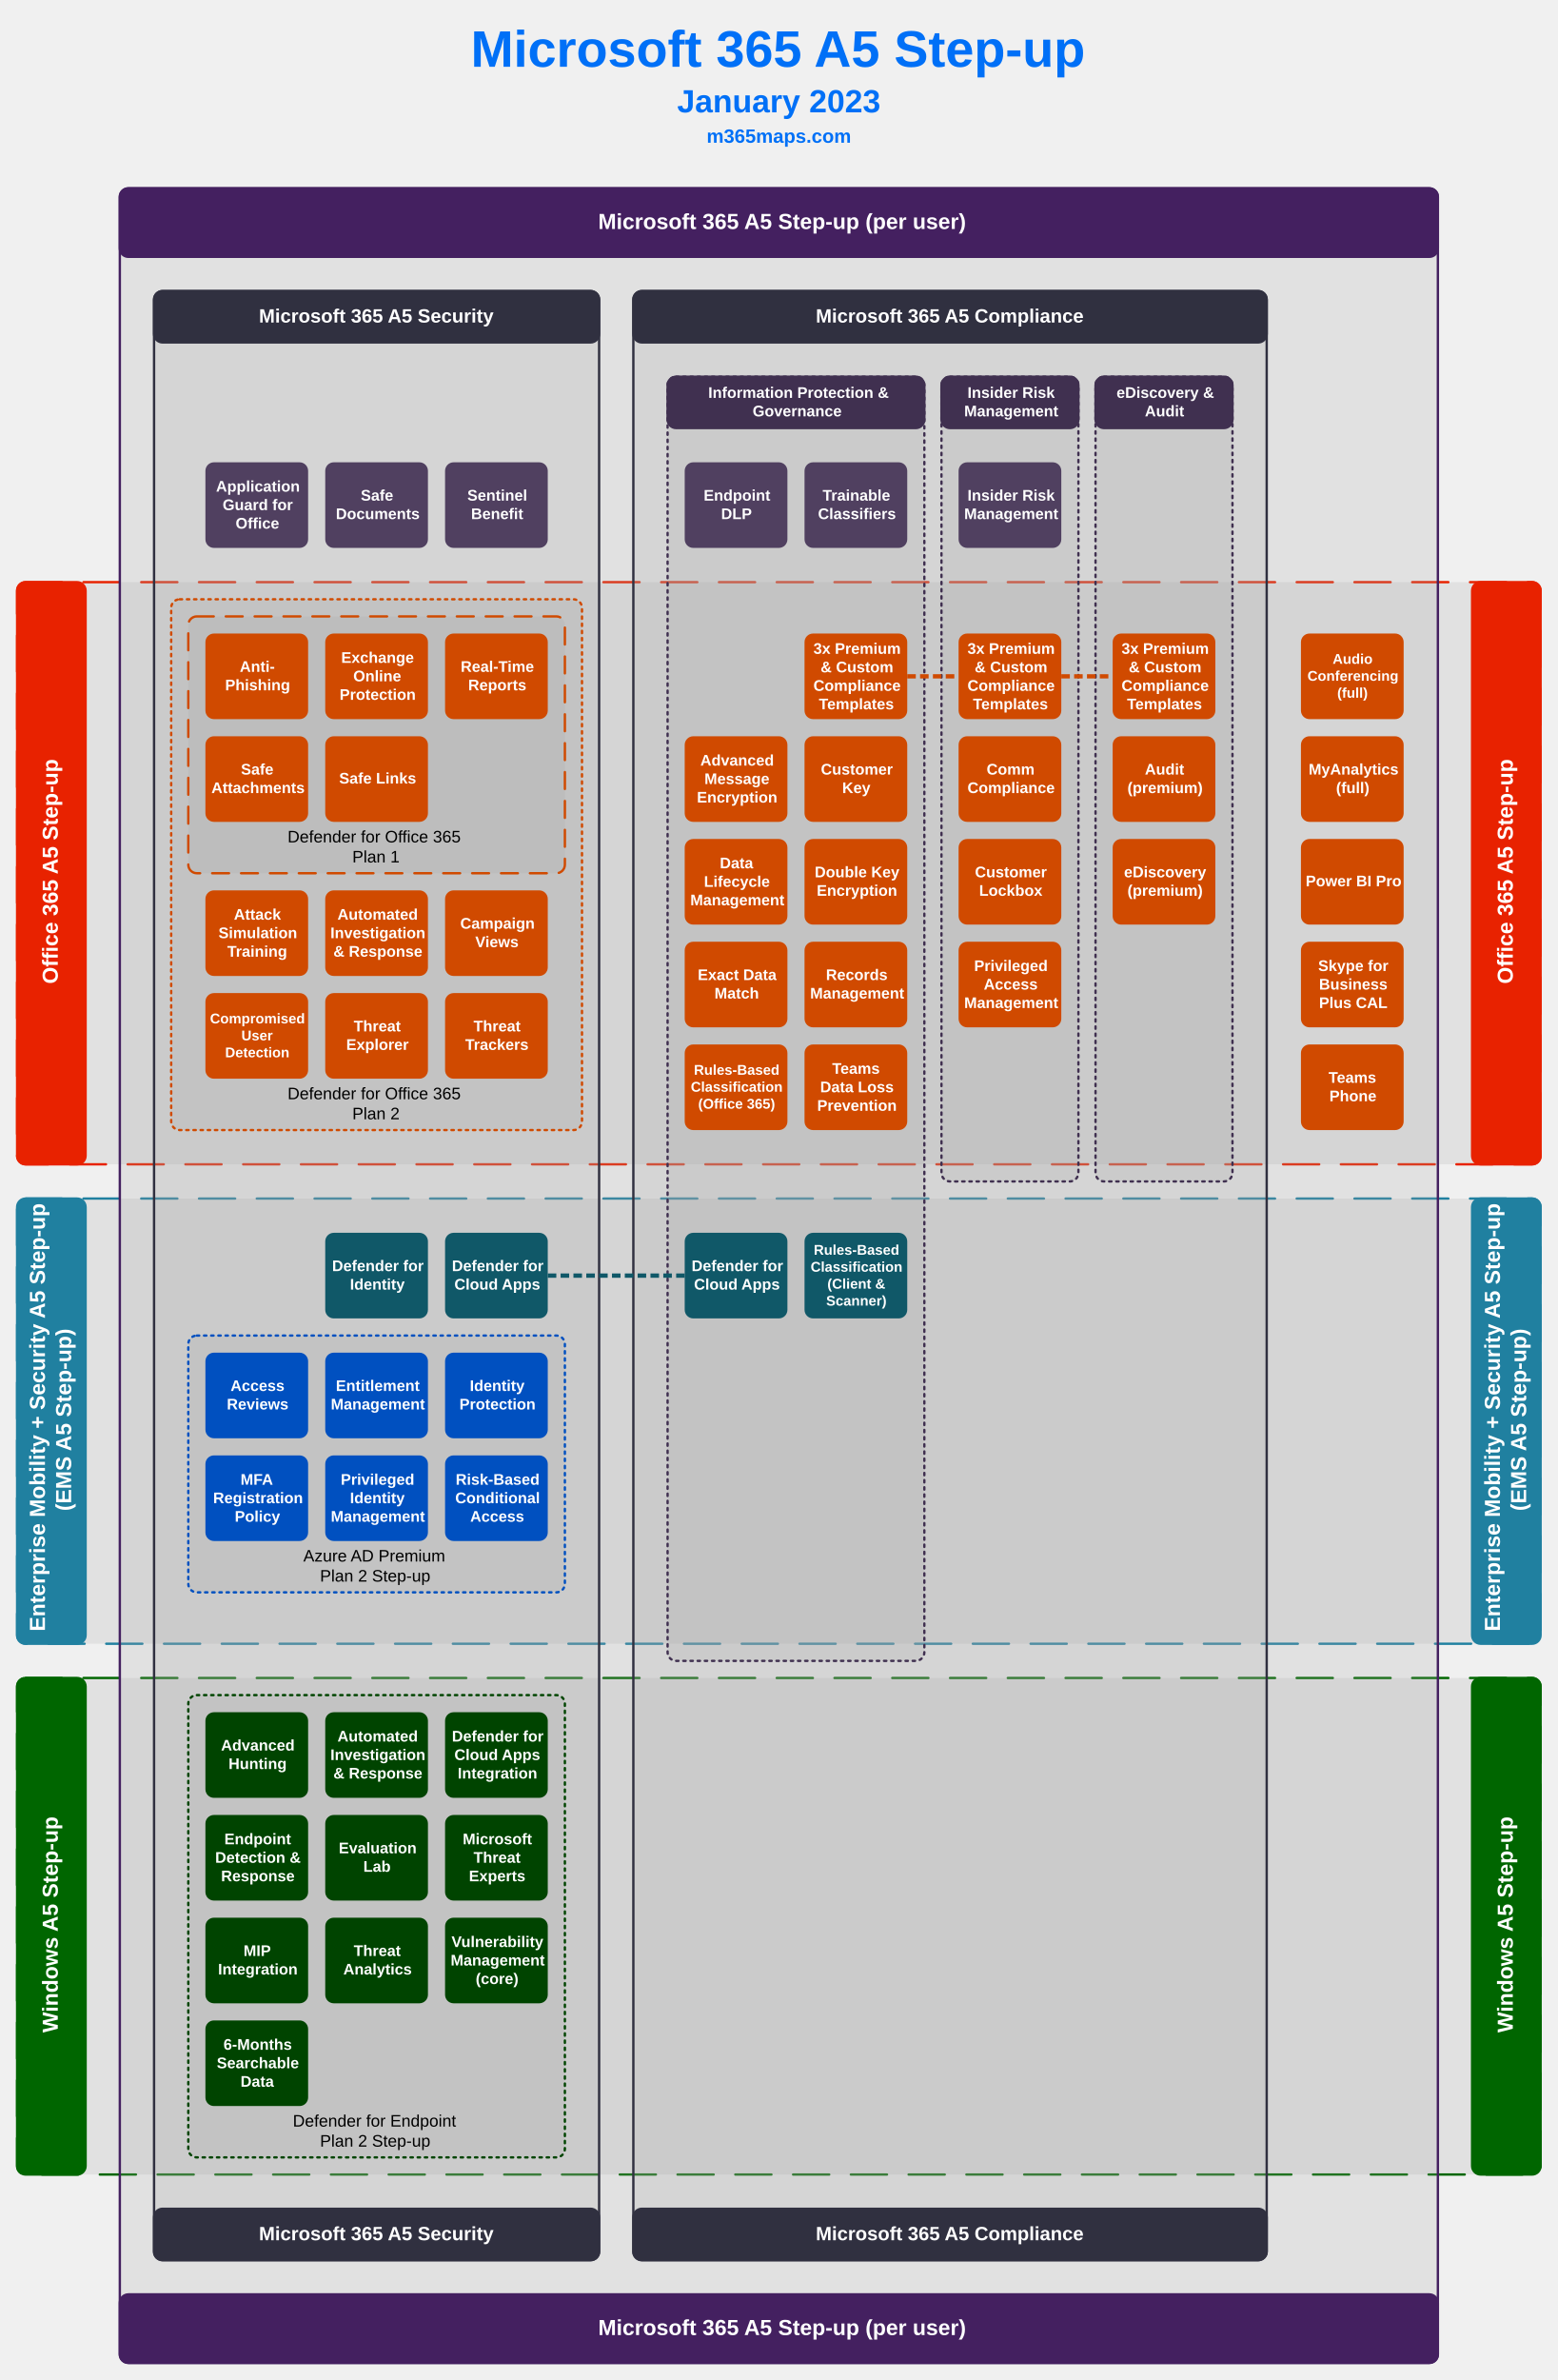
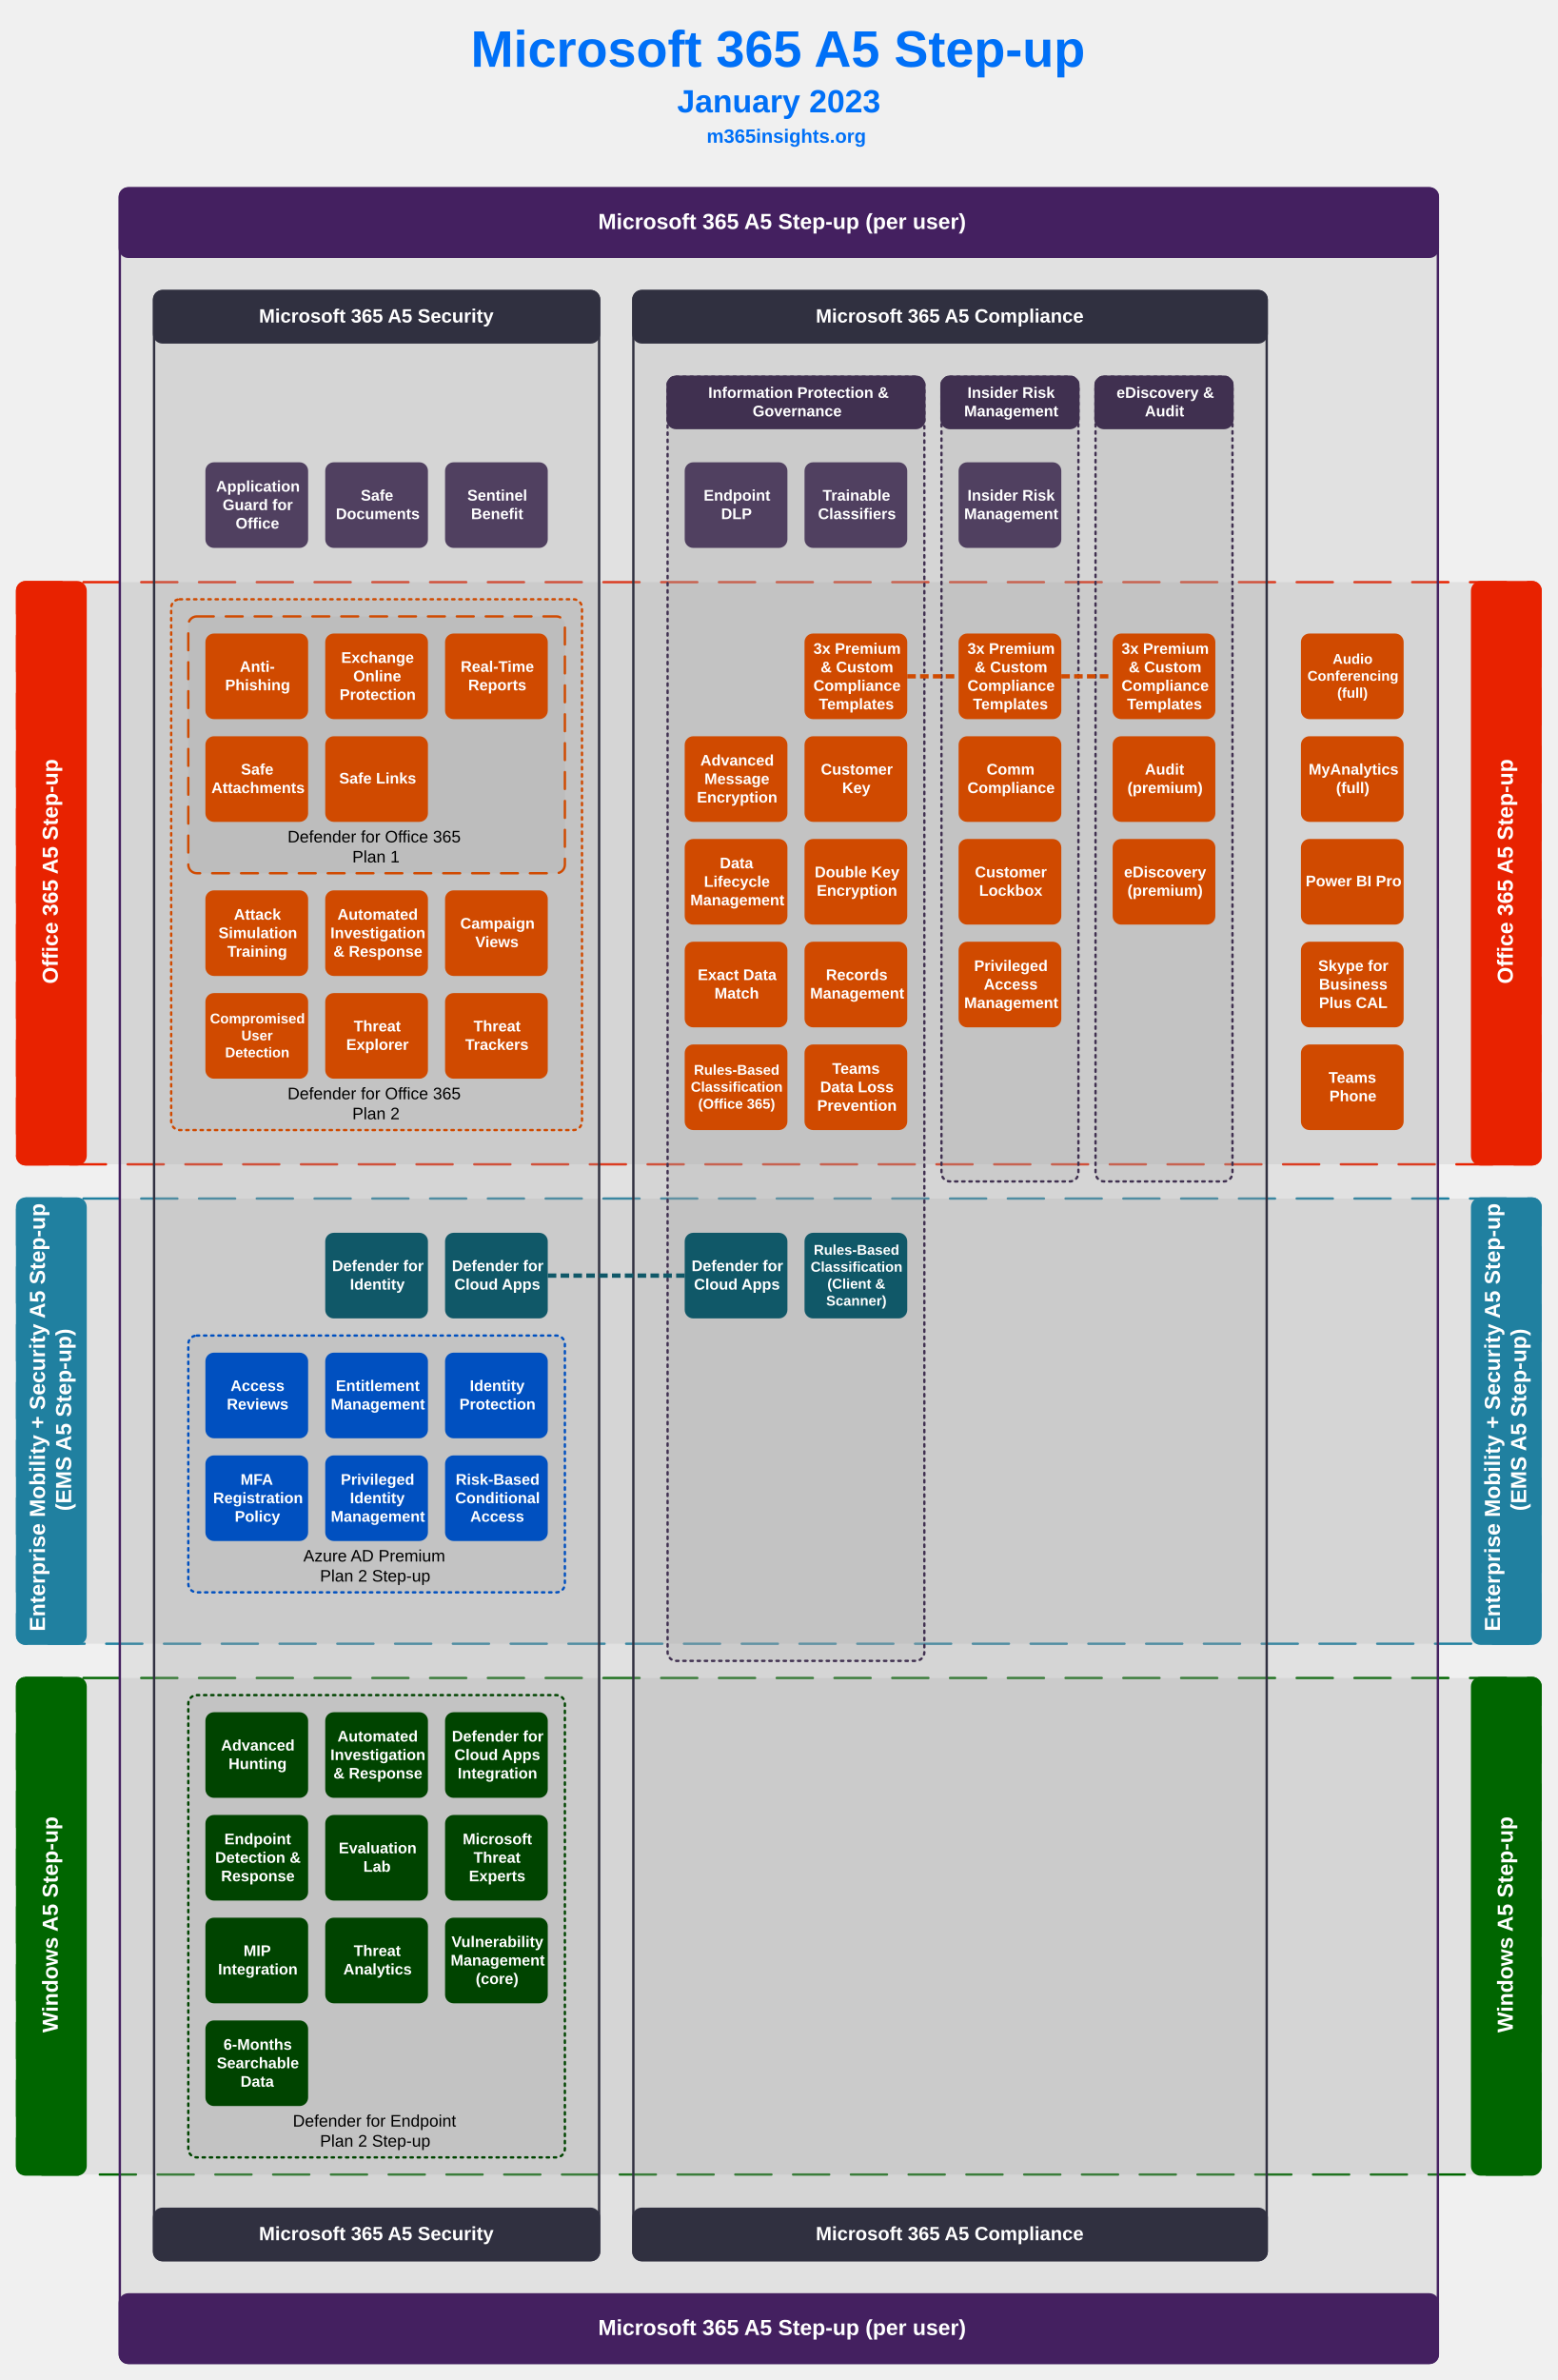
<svg xmlns="http://www.w3.org/2000/svg" width="1456" height="2224" viewBox="0 0 1456 2224" class="a">
  <style>
.b {fill:#a5a5a5;fill-opacity:0.2;stroke:#006600;stroke-dasharray:33.8,20.2;stroke-linecap:round;stroke-linejoin:round;stroke-width:2.2}
.c {fill:#a5a5a5;fill-opacity:0.2;stroke:#2080a0;stroke-dasharray:33.8,20.2;stroke-linecap:round;stroke-linejoin:round;stroke-width:2.2}
.d {fill:#a5a5a5;fill-opacity:0.2;stroke:#e82200;stroke-dasharray:33.8,20.2;stroke-linecap:round;stroke-linejoin:round;stroke-width:2.2}
.e {fill:#a5a5a5;fill-opacity:0.2;stroke:#442060;stroke-linecap:round;stroke-linejoin:round;stroke-width:2.2}
.f {fill:#a5a5a5;fill-opacity:0.2;stroke:#303040;stroke-linecap:round;stroke-linejoin:round;stroke-width:2.2}
.g {fill:#a5a5a5;fill-opacity:0.2;stroke:#403050;stroke-dasharray:2.2,4.5;stroke-linecap:round;stroke-linejoin:round;stroke-width:2.2}
.h {fill:#a5a5a5;fill-opacity:0.2;stroke:#0050c0;stroke-dasharray:2.2,4.5;stroke-linecap:round;stroke-linejoin:round;stroke-width:2.2}
.i {fill:#442060;stroke:#442060;stroke-linecap:round;stroke-linejoin:round;stroke-width:2.2}
.j {fill:#ffffff;font-family:Arial;font-size:1.7em;font-weight:bold}
.k {fill:#2080a0;stroke:#2080a0;stroke-linecap:round;stroke-linejoin:round;stroke-width:2.2}
.l {font-size:1em}
.m {fill:#006600;stroke:#006600;stroke-linecap:round;stroke-linejoin:round;stroke-width:2.2}
.n {fill:#e82200;stroke:#e82200;stroke-linecap:round;stroke-linejoin:round;stroke-width:2.2}
.o {fill:none;stroke:none;stroke-linecap:round;stroke-linejoin:round;stroke-width:1}
.p {fill:#0070f7;font-family:Arial;font-size:4em;font-weight:bold}
.q {fill:none;stroke:none;stroke-linecap:round;stroke-linejoin:round;stroke-width:0.8}
.r {fill:#0070f7;font-family:Arial;font-size:2.5em;font-weight:bold}
.s {fill:#0070f7;font-family:Arial;font-size:1.5em;font-weight:bold}
.t {fill:#0050c0;stroke:none;stroke-linecap:round;stroke-linejoin:round;stroke-width:1}
.u {fill:#ffffff;font-family:Arial;font-size:1.2em;font-weight:bold}
.v {fill:#105868;stroke:none;stroke-linecap:round;stroke-linejoin:round;stroke-width:1}
.w {fill:#504060;stroke:none;stroke-linecap:round;stroke-linejoin:round;stroke-width:1}
.x {fill:#000000;font-family:Arial;font-size:1.3em}
.y {fill:#d04a00;stroke:none;stroke-linecap:round;stroke-linejoin:round;stroke-width:1}
.z {fill:#403050;stroke:#403050;stroke-linecap:round;stroke-linejoin:round;stroke-width:2.2}
.ba {fill:#ffffff;font-family:Arial;font-size:1.1em;font-weight:bold}
.bb {fill:#303040;stroke:#303040;stroke-linecap:round;stroke-linejoin:round;stroke-width:2.2}
.bc {fill:#ffffff;font-family:Arial;font-size:1.5em;font-weight:bold}
.bd {stroke:#105868;stroke-dasharray:8,4;stroke-linecap:butt;stroke-width:4}
.be {fill:#a5a5a5;fill-opacity:0.2;stroke:#004400;stroke-dasharray:2.2,4.5;stroke-linecap:round;stroke-linejoin:round;stroke-width:2.2}
.bf {fill:#004400;stroke:none;stroke-linecap:round;stroke-linejoin:round;stroke-width:1}
.bg {fill:#a5a5a5;fill-opacity:0.2;stroke:#d04a00;stroke-dasharray:2.2,4.5;stroke-linecap:round;stroke-linejoin:round;stroke-width:2.2}
.bh {fill:#a5a5a5;fill-opacity:0.2;stroke:#d04a00;stroke-dasharray:15.8,11.2;stroke-linecap:round;stroke-linejoin:round;stroke-width:2.2}
.bi {stroke:#d04a00;stroke-dasharray:8,4;stroke-linecap:butt;stroke-width:4}
.a {fill:none;fill-rule:evenodd;font-size:12px;overflow:visible;stroke-linecap:square;stroke-miterlimit:3}
</style>
  <rect x="16" y="1568" width="1424" height="464" rx="8" ry="8" class="b" />
  <rect x="16" y="1120" width="1424" height="416" rx="8" ry="8" class="c" />
  <rect x="16" y="544" width="1424" height="544" rx="8" ry="8" class="d" />
  <rect x="112" y="176" width="1232" height="2032" rx="8" ry="8" class="e" />
  <rect x="592" y="272" width="592" height="1840" rx="8" ry="8" class="f" />
  <rect x="144" y="272" width="416" height="1840" rx="8" ry="8" class="f" />
  <rect x="1024" y="352" width="128" height="752" rx="8" ry="8" class="g" />
  <rect x="880" y="352" width="128" height="752" rx="8" ry="8" class="g" />
  <rect x="624" y="352" width="240" height="1200" rx="8" ry="8" class="g" />
  <rect x="176" y="1248" width="352" height="240" rx="8" ry="8" class="h" />
  <a target="_blank" href="https://www.microsoft.com/microsoft-365/compare-all-microsoft-365-plans">
    <rect x="112" y="176" width="1232" height="64" rx="8" ry="8" class="i" />
    <text x="559.1" y="214" class="j">Microsoft 365 A5 Step-up (per user)</text>
  </a>
  <a target="_blank" href="https://www.microsoft.com/microsoft-365/compare-all-microsoft-365-plans">
    <rect x="112" y="2144" width="1232" height="64" rx="8" ry="8" class="i" />
    <text x="559.1" y="2182" class="j">Microsoft 365 A5 Step-up (per user)</text>
  </a>
  <a target="_blank" href="https://www.microsoft.com/cloud-platform/enterprise-mobility-security" transform="translate(-2144,1536) rotate(-90)">
    <rect y="2160" width="416" height="64" rx="8" ry="8" class="k" />
    <text x="11.6" y="2186" class="j">Enterprise Mobility + Security A5 Step-up <tspan x="124.1" dy="1.2em" class="l">(EMS A5 Step</tspan>-up)</text>
  </a>
  <a target="_blank" href="https://www.microsoft.com/microsoft-365/windows/windows-11-enterprise" transform="translate(-2144,2032) rotate(-90)">
    <rect y="2160" width="464" height="64" rx="8" ry="8" class="m" />
    <text x="132.6" y="2198" class="j">Windows A5 Step-up</text>
  </a>
  <a target="_blank" href="https://learn.microsoft.com/office365/servicedescriptions/office-365-platform-service-description/office-365-education" transform="translate(-2144,1088) rotate(-90)">
    <rect y="2160" width="544" height="64" rx="8" ry="8" class="n" />
    <text x="168.6" y="2198" class="j">Office 365 A5 Step-up</text>
  </a>
-   <a target="_blank" href="https://m365maps.com/">
+   <a target="_blank" href="https://m365insights.org/">
    <rect x="16" y="16" width="1424" height="64" rx="8" ry="8" class="o" />
    <text x="440" y="62.4" class="p">Microsoft 365 A5 Step-up</text>
  </a>
  <g>
    <rect x="16" y="80" width="1424" height="32" class="q" />
    <text x="632.9" y="105" class="r">January 2023</text>
  </g>
-   <a target="_blank" href="https://m365maps.com/">
+   <a target="_blank" href="https://m365insights.org/">
    <rect x="16" y="112" width="1424" height="32" rx="8" ry="8" class="o" />
-     <text x="660.5" y="133.4" class="s">m365maps.com</text>
+     <text x="660.5" y="133.4" class="s">m365insights.org</text>
  </a>
  <a target="_blank" href="https://learn.microsoft.com/azure/active-directory/identity-protection/overview">
    <rect x="416" y="1264" width="96" height="80" rx="8" ry="8" class="t" />
    <text x="439.1" y="1299.8" class="u">Identity <tspan x="429.4" dy="1.2em" class="l">Protection</tspan>
    </text>
  </a>
  <a target="_blank" href="https://learn.microsoft.com/azure/active-directory/active-directory-privileged-identity-management-configure">
    <rect x="304" y="1360" width="96" height="80" rx="8" ry="8" class="t" />
    <text x="318.5" y="1387.4" class="u">Privileged <tspan x="327.1" dy="1.2em" class="l">Identity </tspan>
      <tspan x="309.2" dy="1.2em" class="l">Management</tspan>
    </text>
  </a>
  <a target="_blank" href="https://learn.microsoft.com/azure/active-directory/governance/access-reviews-overview">
    <rect x="192" y="1264" width="96" height="80" rx="8" ry="8" class="t" />
    <text x="215.5" y="1299.8" class="u">Access <tspan x="212" dy="1.2em" class="l">Reviews</tspan>
    </text>
  </a>
  <a target="_blank" href="https://learn.microsoft.com/azure/active-directory/active-directory-conditional-access-conditions#sign-in-risk">
    <rect x="416" y="1360" width="96" height="80" rx="8" ry="8" class="t" />
    <text x="425.9" y="1387.4" class="u">Risk-Based <tspan x="425.5" dy="1.2em" class="l">Conditional </tspan>
      <tspan x="439.5" dy="1.2em" class="l">Access</tspan>
    </text>
  </a>
  <a target="_blank" href="https://learn.microsoft.com/azure/active-directory/governance/entitlement-management-overview">
    <rect x="304" y="1264" width="96" height="80" rx="8" ry="8" class="t" />
    <text x="313.9" y="1299.8" class="u">Entitlement <tspan x="309.2" dy="1.2em" class="l">Management</tspan>
    </text>
  </a>
  <a target="_blank" href="https://learn.microsoft.com/cloud-app-security/what-is-cloud-app-security">
    <rect x="416" y="1152" width="96" height="80" rx="8" ry="8" class="v" />
    <text x="422.4" y="1187.8" class="u">Defender for <tspan x="424.7" dy="1.2em" class="l">Cloud Apps</tspan>
    </text>
  </a>
  <a target="_blank" href="https://learn.microsoft.com/microsoft-365/security/office-365-security/install-app-guard">
    <rect x="192" y="432" width="96" height="80" rx="8" ry="8" class="w" />
    <text x="201.9" y="459.4" class="u">Application <tspan x="208.1" dy="1.2em" class="l">Guard for </tspan>
      <tspan x="220.2" dy="1.2em" class="l">Office</tspan>
    </text>
  </a>
  <a target="_blank" href="https://azure.microsoft.com/pricing/details/active-directory/">
    <rect x="176" y="1440" width="352" height="48" rx="8" ry="8" class="o" />
    <text x="283.5" y="1459.2" class="x">Azure AD Premium <tspan x="299.1" dy="1.2em" class="l">Plan 2 Step</tspan>-up</text>
  </a>
  <a target="_blank" href="https://learn.microsoft.com/microsoft-365/security/office-365-security/safe-docs">
    <rect x="304" y="432" width="96" height="80" rx="8" ry="8" class="w" />
    <text x="337.2" y="467.8" class="u">Safe <tspan x="313.9" dy="1.2em" class="l">Documents</tspan>
    </text>
  </a>
  <a target="_blank" href="https://learn.microsoft.com/defender-for-identity/what-is">
    <rect x="304" y="1152" width="96" height="80" rx="8" ry="8" class="v" />
    <text x="310.4" y="1187.8" class="u">Defender for <tspan x="327.1" dy="1.2em" class="l">Identity</tspan>
    </text>
  </a>
  <a target="_blank" href="https://learn.microsoft.com/microsoft-365/compliance/customer-lockbox-requests">
    <rect x="896" y="784" width="96" height="80" rx="8" ry="8" class="y" />
    <text x="911.3" y="819.8" class="u">Customer <tspan x="915.2" dy="1.2em" class="l">Lockbox</tspan>
    </text>
  </a>
  <a target="_blank" href="https://learn.microsoft.com/microsoft-365/compliance/customer-key-overview">
    <rect x="752" y="688" width="96" height="80" rx="8" ry="8" class="y" />
    <text x="767.3" y="723.8" class="u">Customer <tspan x="787.2" dy="1.2em" class="l">Key</tspan>
    </text>
  </a>
  <a target="_blank" href="https://learn.microsoft.com/microsoft-365/compliance/overview-ediscovery-20">
    <rect x="1040" y="784" width="96" height="80" rx="8" ry="8" class="y" />
    <text x="1050.6" y="819.8" class="u">eDiscovery <tspan x="1053.8" dy="1.2em" class="l">(premium)</tspan>
    </text>
  </a>
  <a target="_blank" href="https://learn.microsoft.com/microsoft-365/compliance/dlp-microsoft-teams">
    <rect x="752" y="976" width="96" height="80" rx="8" ry="8" class="y" />
    <text x="777.8" y="1003.4" class="u">Teams<tspan x="766.6" dy="1.2em" class="l">Data Loss </tspan>
      <tspan x="763.8" dy="1.2em" class="l">Prevention</tspan>
    </text>
  </a>
  <a target="_blank" href="https://learn.microsoft.com/microsoft-365/compliance/ome-advanced-message-encryption">
    <rect x="640" y="688" width="96" height="80" rx="8" ry="8" class="y" />
    <text x="654.6" y="715.4" class="u">Advanced <tspan x="658.4" dy="1.2em" class="l">Message </tspan>
      <tspan x="651.4" dy="1.2em" class="l">Encryption</tspan>
    </text>
  </a>
  <a target="_blank" href="https://learn.microsoft.com/microsoft-365/compliance/communication-compliance">
    <rect x="896" y="688" width="96" height="80" rx="8" ry="8" class="y" />
    <text x="922.2" y="723.8" class="u">Comm <tspan x="904.3" dy="1.2em" class="l">Compliance</tspan>
    </text>
  </a>
  <a target="_blank" href="https://learn.microsoft.com/microsoft-365/compliance/insider-risk-management">
    <rect x="896" y="432" width="96" height="80" rx="8" ry="8" class="w" />
    <text x="904.3" y="467.8" class="u">Insider Risk <tspan x="901.2" dy="1.2em" class="l">Management</tspan>
    </text>
  </a>
  <a target="_blank" href="https://learn.microsoft.com/microsoft-365/compliance/records-management">
    <rect x="752" y="880" width="96" height="80" rx="8" ry="8" class="y" />
    <text x="772" y="915.8" class="u">Records <tspan x="757.2" dy="1.2em" class="l">Management</tspan>
    </text>
  </a>
  <a target="_blank" href="https://learn.microsoft.com/microsoft-365/compliance/advanced-audit">
    <rect x="1040" y="688" width="96" height="80" rx="8" ry="8" class="y" />
    <text x="1070.1" y="723.8" class="u">Audit <tspan x="1053.8" dy="1.2em" class="l">(premium)</tspan>
    </text>
  </a>
  <a target="_blank" href="https://learn.microsoft.com/office365/servicedescriptions/microsoft-365-service-descriptions/microsoft-365-tenantlevel-services-licensing-guidance/microsoft-365-security-compliance-licensing-guidance#microsoft-purview-insider-risk-management">
    <rect x="880" y="352" width="128" height="48" rx="8" ry="8" class="z" />
    <text x="904.3" y="371.8" class="u">Insider Risk <tspan x="901.2" dy="1.2em" class="l">Management</tspan>
    </text>
  </a>
  <a target="_blank" href="https://learn.microsoft.com/microsoft-365/compliance/microsoft-365-solution-catalog#information-protection--governance-section">
    <rect x="624" y="352" width="240" height="48" rx="8" ry="8" class="z" />
    <text x="662" y="371.8" class="u">Information Protection &amp; <tspan x="703.5" dy="1.2em" class="l">Governance</tspan>
    </text>
  </a>
  <a target="_blank" href="https://learn.microsoft.com/microsoft-365/compliance/microsoft-365-solution-catalog#discovery--response-section">
    <rect x="1024" y="352" width="128" height="48" rx="8" ry="8" class="z" />
    <text x="1043.6" y="371.8" class="u">eDiscovery &amp; <tspan x="1070.1" dy="1.2em" class="l">Audit</tspan>
    </text>
  </a>
  <a target="_blank" href="https://learn.microsoft.com/microsoft-365/compliance/classifier-learn-about">
    <rect x="752" y="432" width="96" height="80" rx="8" ry="8" class="w" />
    <text x="768.9" y="467.8" class="u">Trainable <tspan x="764.6" dy="1.2em" class="l">Classifiers</tspan>
    </text>
  </a>
  <a target="_blank" href="https://learn.microsoft.com/cloud-app-security/what-is-cloud-app-security">
    <rect x="640" y="1152" width="96" height="80" rx="8" ry="8" class="v" />
    <text x="646.4" y="1187.8" class="u">Defender for <tspan x="648.7" dy="1.2em" class="l">Cloud Apps</tspan>
    </text>
  </a>
  <a target="_blank" href="https://learn.microsoft.com/microsoft-365/compliance/endpoint-dlp-learn-about">
    <rect x="640" y="432" width="96" height="80" rx="8" ry="8" class="w" />
    <text x="657.7" y="467.8" class="u">Endpoint <tspan x="674" dy="1.2em" class="l">DLP</tspan>
    </text>
  </a>
  <a target="_blank" href="https://learn.microsoft.com/microsoft-365/compliance/double-key-encryption">
    <rect x="752" y="784" width="96" height="80" rx="8" ry="8" class="y" />
    <text x="761.5" y="819.8" class="u">Double Key <tspan x="763.4" dy="1.2em" class="l">Encryption</tspan>
    </text>
  </a>
  <a target="_blank" href="https://learn.microsoft.com/MicrosoftTeams/what-is-phone-system-in-office-365">
    <rect x="1216" y="976" width="96" height="80" rx="8" ry="8" class="y" />
    <text x="1241.8" y="1011.8" class="u">Teams <tspan x="1242.6" dy="1.2em" class="l">Phone</tspan>
    </text>
  </a>
  <a target="_blank" href="https://learn.microsoft.com/microsoftteams/audio-conferencing-in-office-365">
    <rect x="1216" y="592" width="96" height="80" rx="8" ry="8" class="y" />
    <text x="1245.6" y="620.3" class="ba">Audio <tspan x="1222.1" dy="1.2em" class="l">Conferencing </tspan>
      <tspan x="1249.9" dy="1.2em" class="l">(full)</tspan>
    </text>
  </a>
  <a target="_blank" href="https://learn.microsoft.com/power-bi/service-get-started">
    <rect x="1216" y="784" width="96" height="80" rx="8" ry="8" class="y" />
    <text x="1220.4" y="828.2" class="u">Power BI Pro</text>
  </a>
  <a target="_blank" href="https://learn.microsoft.com/office365/servicedescriptions/mya-service-description">
    <rect x="1216" y="688" width="96" height="80" rx="8" ry="8" class="y" />
    <text x="1223.2" y="723.8" class="u">MyAnalytics <tspan x="1248.8" dy="1.2em" class="l">(full)</tspan>
    </text>
  </a>
  <a target="_blank" href="https://learn.microsoft.com/microsoft-365/compliance/manage-data-governance">
    <rect x="640" y="784" width="96" height="80" rx="8" ry="8" class="y" />
    <text x="672.8" y="811.4" class="u">Data <tspan x="658" dy="1.2em" class="l">Lifecycle </tspan>
      <tspan x="645.2" dy="1.2em" class="l">Management</tspan>
    </text>
  </a>
  <a target="_blank" href="https://learn.microsoft.com/microsoft-365/security/">
    <rect x="144" y="272" width="416" height="48" rx="8" ry="8" class="bb" />
    <text x="242" y="301.4" class="bc">Microsoft 365 A5 Security</text>
  </a>
  <a target="_blank" href="https://learn.microsoft.com/microsoft-365/security/">
    <rect x="144" y="2064" width="416" height="48" rx="8" ry="8" class="bb" />
    <text x="242" y="2093.4" class="bc">Microsoft 365 A5 Security</text>
  </a>
  <a target="_blank" href="https://learn.microsoft.com/microsoft-365/compliance/privileged-access-management-solution-overview">
    <rect x="896" y="880" width="96" height="80" rx="8" ry="8" class="y" />
    <text x="910.5" y="907.4" class="u">Privileged <tspan x="919.5" dy="1.2em" class="l">Access </tspan>
      <tspan x="901.2" dy="1.2em" class="l">Management</tspan>
    </text>
  </a>
  <a target="_blank" href="https://learn.microsoft.com/microsoft-365/compliance/">
    <rect x="592" y="2064" width="592" height="48" rx="8" ry="8" class="bb" />
    <text x="762.5" y="2093.4" class="bc">Microsoft 365 A5 Compliance</text>
  </a>
  <a target="_blank" href="https://learn.microsoft.com/microsoft-365/compliance/">
    <rect x="592" y="272" width="592" height="48" rx="8" ry="8" class="bb" />
    <text x="762.5" y="301.4" class="bc">Microsoft 365 A5 Compliance</text>
  </a>
  <a target="_blank" href="https://learn.microsoft.com/microsoft-365/compliance/apply-sensitivity-label-automatically">
    <rect x="640" y="976" width="96" height="80" rx="8" ry="8" class="y" />
    <text x="648.6" y="1004.3" class="ba">Rules-Based <tspan x="645.7" dy="1.2em" class="l">Classification</tspan>
      <tspan x="652.6" dy="1.2em" class="l">(Office 365)</tspan>
    </text>
  </a>
  <a target="_blank" href="https://learn.microsoft.com/azure/information-protection/deploy-aip-scanner">
    <rect x="752" y="1152" width="96" height="80" rx="8" ry="8" class="v" />
    <text x="760.6" y="1172.5" class="ba">Rules-Based <tspan x="757.7" dy="1.2em" class="l">Classification </tspan>
      <tspan x="773.3" dy="1.2em" class="l">(Client &amp; </tspan>
      <tspan x="772.2" dy="1.2em" class="l">Scanner)</tspan>
    </text>
  </a>
  <a target="_blank" href="https://www.microsoft.com/cloud-platform/enterprise-mobility-security" transform="translate(-784,1536) rotate(-90)">
    <rect y="2160" width="416" height="64" rx="8" ry="8" class="k" />
    <text x="11.6" y="2186" class="j">Enterprise Mobility + Security A5 Step-up <tspan x="124.1" dy="1.2em" class="l">(EMS A5 Step</tspan>-up)</text>
  </a>
  <a target="_blank" href="https://www.microsoft.com/microsoft-365/windows/windows-11-enterprise" transform="translate(-784,2032) rotate(-90)">
    <rect y="2160" width="464" height="64" rx="8" ry="8" class="m" />
    <text x="132.6" y="2198" class="j">Windows A5 Step-up</text>
  </a>
  <a target="_blank" href="https://learn.microsoft.com/office365/servicedescriptions/office-365-platform-service-description/office-365-education" transform="translate(-784,1088) rotate(-90)">
    <rect y="2160" width="544" height="64" rx="8" ry="8" class="n" />
    <text x="168.6" y="2198" class="j">Office 365 A5 Step-up</text>
  </a>
  <path d="M0 2224 L128 2224" class="bd" transform="translate(640,3416) rotate(180)" />
  <rect x="176" y="1584" width="352" height="432" rx="8" ry="8" class="be" />
  <a target="_blank" href="https://learn.microsoft.com/microsoft-365/security/defender-endpoint/microsoft-defender-endpoint">
    <rect x="176" y="1968" width="352" height="48" rx="8" ry="8" class="o" />
    <text x="273.7" y="1987.2" class="x">Defender for Endpoint <tspan x="299.1" dy="1.2em" class="l">Plan 2 Step</tspan>-up</text>
  </a>
  <a target="_blank" href="https://learn.microsoft.com/windows/security/threat-protection/windows-defender-atp/automated-investigations-windows-defender-advanced-threat-protection">
    <rect x="304" y="1600" width="96" height="80" rx="8" ry="8" class="bf" />
    <text x="315.4" y="1627.4" class="u">Automated <tspan x="308.8" dy="1.2em" class="l">Investigation </tspan>
      <tspan x="311.6" dy="1.2em" class="l">&amp; Response</tspan>
    </text>
  </a>
  <a target="_blank" href="https://learn.microsoft.com/windows/security/threat-protection/windows-defender-atp/overview-hunting-windows-defender-advanced-threat-protection">
    <rect x="192" y="1600" width="96" height="80" rx="8" ry="8" class="bf" />
    <text x="206.6" y="1635.8" class="u">Advanced <tspan x="213.6" dy="1.2em" class="l">Hunting</tspan>
    </text>
  </a>
  <a target="_blank" href="https://learn.microsoft.com/windows/security/threat-protection/windows-defender-atp/overview-endpoint-detection-response">
    <rect x="192" y="1696" width="96" height="80" rx="8" ry="8" class="bf" />
    <text x="209.7" y="1723.4" class="u">Endpoint <tspan x="201.1" dy="1.2em" class="l">Detection &amp; </tspan>
      <tspan x="206.6" dy="1.2em" class="l">Response</tspan>
    </text>
  </a>
  <a target="_blank" href="https://learn.microsoft.com/windows/security/threat-protection/windows-defender-atp/microsoft-threat-experts">
    <rect x="416" y="1696" width="96" height="80" rx="8" ry="8" class="bf" />
    <text x="432.5" y="1723.4" class="u">Microsoft <tspan x="442.6" dy="1.2em" class="l">Threat </tspan>
      <tspan x="438.3" dy="1.2em" class="l">Experts</tspan>
    </text>
  </a>
  <a target="_blank" href="https://learn.microsoft.com/windows/security/threat-protection/microsoft-defender-atp/evaluation-lab">
    <rect x="304" y="1696" width="96" height="80" rx="8" ry="8" class="bf" />
    <text x="316.6" y="1731.8" class="u">Evaluation <tspan x="339.6" dy="1.2em" class="l">Lab</tspan>
    </text>
  </a>
  <a target="_blank" href="https://www.microsoft.com/security/blog/2019/01/17/windows-defender-atp-integrates-with-microsoft-information-protection-to-discover-protect-and-monitor-sensitive-data-on-windows-devices/">
    <rect x="192" y="1792" width="96" height="80" rx="8" ry="8" class="bf" />
    <text x="227.6" y="1827.8" class="u">MIP <tspan x="203.8" dy="1.2em" class="l">Integration</tspan>
    </text>
  </a>
  <a target="_blank" href="https://learn.microsoft.com/microsoft-365/security/defender-vulnerability-management/defender-vulnerability-management-capabilities">
    <rect x="416" y="1792" width="96" height="80" rx="8" ry="8" class="bf" />
    <text x="422" y="1819.4" class="u">Vulnerability <tspan x="421.2" dy="1.2em" class="l">Management </tspan>
      <tspan x="444.6" dy="1.2em" class="l">(core)</tspan>
    </text>
  </a>
  <a target="_blank" href="https://learn.microsoft.com/windows/security/threat-protection/windows-defender-atp/threat-analytics">
    <rect x="304" y="1792" width="96" height="80" rx="8" ry="8" class="bf" />
    <text x="330.6" y="1827.8" class="u">Threat <tspan x="320.9" dy="1.2em" class="l">Analytics</tspan>
    </text>
  </a>
  <a target="_blank" href="https://learn.microsoft.com/microsoft-365/security/defender-endpoint/data-storage-privacy#how-long-will-microsoft-store-my-data-what-is-microsofts-data-retention-policy">
    <rect x="192" y="1888" width="96" height="80" rx="8" ry="8" class="bf" />
    <text x="208.9" y="1915.4" class="u">6-Months <tspan x="202.6" dy="1.2em" class="l">Searchable </tspan>
      <tspan x="224.8" dy="1.2em" class="l">Data</tspan>
    </text>
  </a>
  <a target="_blank" href="https://learn.microsoft.com/windows/security/threat-protection/microsoft-defender-atp/microsoft-cloud-app-security-integration">
    <rect x="416" y="1600" width="96" height="80" rx="8" ry="8" class="bf" />
    <text x="422.4" y="1627.4" class="u">Defender for <tspan x="424.7" dy="1.2em" class="l">Cloud Apps </tspan>
      <tspan x="427.8" dy="1.2em" class="l">Integration</tspan>
    </text>
  </a>
  <a target="_blank" href="https://www.microsoft.com/licensing/terms/product/CALandMLEquivalencyLicenses/">
    <rect x="1216" y="880" width="96" height="80" rx="8" ry="8" class="y" />
    <text x="1232.1" y="907.4" class="u">Skype for <tspan x="1232.9" dy="1.2em" class="l">Business </tspan>
      <tspan x="1232.9" dy="1.2em" class="l">Plus CAL</tspan>
    </text>
  </a>
  <rect x="160" y="560" width="384" height="496" rx="8" ry="8" class="bg" />
  <rect x="176" y="576" width="352" height="240" rx="8" ry="8" class="bh" />
  <a target="_blank" href="https://learn.microsoft.com/office365/servicedescriptions/office-365-advanced-threat-protection-service-description#feature-availability-across-advanced-threat-protection-atp-plans">
    <rect x="160" y="1008" width="384" height="48" rx="8" ry="8" class="o" />
    <text x="268.8" y="1027.2" class="x">Defender for Office 365 <tspan x="329.3" dy="1.2em" class="l">Plan 2</tspan>
    </text>
  </a>
  <a target="_blank" href="https://learn.microsoft.com/office365/securitycompliance/threat-trackers">
    <rect x="416" y="928" width="96" height="80" rx="8" ry="8" class="y" />
    <text x="442.6" y="963.8" class="u">Threat <tspan x="434.8" dy="1.2em" class="l">Trackers</tspan>
    </text>
  </a>
  <a target="_blank" href="https://learn.microsoft.com/microsoft-365/security/office-365-security/attack-simulation-training-get-started">
    <rect x="192" y="832" width="96" height="80" rx="8" ry="8" class="y" />
    <text x="218.6" y="859.4" class="u">Attack <tspan x="204.2" dy="1.2em" class="l">Simulation </tspan>
      <tspan x="212.4" dy="1.2em" class="l">Training</tspan>
    </text>
  </a>
  <a target="_blank" href="https://learn.microsoft.com/microsoft-365/security/office-365-security/threat-explorer">
    <rect x="304" y="928" width="96" height="80" rx="8" ry="8" class="y" />
    <text x="330.6" y="963.8" class="u">Threat <tspan x="323.6" dy="1.2em" class="l">Explorer</tspan>
    </text>
  </a>
  <a target="_blank" href="https://learn.microsoft.com/microsoft-365/security/office-365-security/automated-investigation-response-office">
    <rect x="304" y="832" width="96" height="80" rx="8" ry="8" class="y" />
    <text x="315.4" y="859.4" class="u">Automated <tspan x="308.8" dy="1.2em" class="l">Investigation </tspan>
      <tspan x="311.6" dy="1.2em" class="l">&amp; Response</tspan>
    </text>
  </a>
  <a target="_blank" href="https://learn.microsoft.com/microsoft-365/security/office-365-security/atp-safe-links">
    <rect x="304" y="688" width="96" height="80" rx="8" ry="8" class="y" />
    <text x="317" y="732.2" class="u">Safe Links</text>
  </a>
  <a target="_blank" href="https://learn.microsoft.com/microsoft-365/security/office-365-security/atp-safe-attachments">
    <rect x="192" y="688" width="96" height="80" rx="8" ry="8" class="y" />
    <text x="225.2" y="723.8" class="u">Safe <tspan x="197.6" dy="1.2em" class="l">Attachments</tspan>
    </text>
  </a>
  <a target="_blank" href="https://learn.microsoft.com/microsoft-365/security/office-365-security/atp-anti-phishing">
    <rect x="192" y="592" width="96" height="80" rx="8" ry="8" class="y" />
    <text x="224.1" y="627.8" class="u">Anti-<tspan x="210.4" dy="1.2em" class="l">Phishing</tspan>
    </text>
  </a>
  <a target="_blank" href="https://learn.microsoft.com/office365/servicedescriptions/office-365-advanced-threat-protection-service-description#feature-availability-across-advanced-threat-protection-atp-plans">
    <rect x="176" y="768" width="352" height="48" rx="8" ry="8" class="o" />
    <text x="268.8" y="787.2" class="x">Defender for Office 365 <tspan x="329.3" dy="1.2em" class="l">Plan 1</tspan>
    </text>
  </a>
  <a target="_blank" href="https://learn.microsoft.com/microsoft-365/security/office-365-security/address-compromised-users-quickly">
    <rect x="192" y="928" width="96" height="80" rx="8" ry="8" class="y" />
    <text x="196.3" y="956.3" class="ba">Compromised <tspan x="225.6" dy="1.2em" class="l">User </tspan>
      <tspan x="210.4" dy="1.2em" class="l">Detection</tspan>
    </text>
  </a>
  <a target="_blank" href="https://learn.microsoft.com/microsoft-365/security/office-365-security/campaigns">
    <rect x="416" y="832" width="96" height="80" rx="8" ry="8" class="y" />
    <text x="430.2" y="867.8" class="u">Campaign <tspan x="444.2" dy="1.2em" class="l">Views</tspan>
    </text>
  </a>
  <a target="_blank" href="https://learn.microsoft.com/microsoft-365/security/office-365-security/view-reports-for-mdo">
    <rect x="416" y="592" width="96" height="80" rx="8" ry="8" class="y" />
    <text x="430.6" y="627.8" class="u">Real-Time <tspan x="437.6" dy="1.2em" class="l">Reports</tspan>
    </text>
  </a>
  <a target="_blank" href="https://learn.microsoft.com/office365/servicedescriptions/exchange-online-protection-service-description/exchange-online-protection-service-description">
    <rect x="304" y="592" width="96" height="80" rx="8" ry="8" class="y" />
    <text x="318.9" y="619.4" class="u">Exchange <tspan x="330.2" dy="1.2em" class="l">Online </tspan>
      <tspan x="317.4" dy="1.2em" class="l">Protection</tspan>
    </text>
  </a>
  <a target="_blank" href="https://learn.microsoft.com/microsoft-365/compliance/sit-learn-about-exact-data-match-based-sits">
    <rect x="640" y="880" width="96" height="80" rx="8" ry="8" class="y" />
    <text x="652.2" y="915.8" class="u">Exact Data <tspan x="667.8" dy="1.2em" class="l">Match</tspan>
    </text>
  </a>
  <a target="_blank" href="https://learn.microsoft.com/azure/active-directory/identity-protection/howto-identity-protection-configure-mfa-policy">
    <rect x="192" y="1360" width="96" height="80" rx="8" ry="8" class="t" />
    <text x="224.8" y="1387.4" class="u">MFA <tspan x="199.2" dy="1.2em" class="l">Registration </tspan>
      <tspan x="219.4" dy="1.2em" class="l">Policy</tspan>
    </text>
  </a>
  <a target="_blank" href="https://azure.microsoft.com/offers/sentinel-microsoft-365-offer/">
    <rect x="416" y="432" width="96" height="80" rx="8" ry="8" class="w" />
    <text x="436.8" y="467.8" class="u">Sentinel <tspan x="440.3" dy="1.2em" class="l">Benefit</tspan>
    </text>
  </a>
  <path d="M0 2224 L48 2224" class="bi" transform="translate(992,-1592) rotate(1.9E-05)" />
  <path d="M0 2224 L48 2224" class="bi" transform="translate(848,-1592)" />
  <a target="_blank" href="https://learn.microsoft.com/office365/servicedescriptions/microsoft-365-service-descriptions/microsoft-365-tenantlevel-services-licensing-guidance/microsoft-365-security-compliance-licensing-guidance#which-templates-are-included-by-default-free-of-cost">
    <rect x="752" y="592" width="96" height="80" rx="8" ry="8" class="y" />
    <text x="760.3" y="611" class="u">3x Premium <tspan x="767" dy="1.2em" class="l">&amp; Custom </tspan>
      <tspan x="760.3" dy="1.2em" class="l">Compliance </tspan>
      <tspan x="765.4" dy="1.2em" class="l">Templates</tspan>
    </text>
  </a>
  <a target="_blank" href="https://learn.microsoft.com/office365/servicedescriptions/microsoft-365-service-descriptions/microsoft-365-tenantlevel-services-licensing-guidance/microsoft-365-security-compliance-licensing-guidance#which-templates-are-included-by-default-free-of-cost">
    <rect x="896" y="592" width="96" height="80" rx="8" ry="8" class="y" />
    <text x="904.3" y="611" class="u">3x Premium <tspan x="911" dy="1.2em" class="l">&amp; Custom </tspan>
      <tspan x="904.3" dy="1.2em" class="l">Compliance </tspan>
      <tspan x="909.4" dy="1.2em" class="l">Templates</tspan>
    </text>
  </a>
  <a target="_blank" href="https://learn.microsoft.com/office365/servicedescriptions/microsoft-365-service-descriptions/microsoft-365-tenantlevel-services-licensing-guidance/microsoft-365-security-compliance-licensing-guidance#which-templates-are-included-by-default-free-of-cost">
    <rect x="1040" y="592" width="96" height="80" rx="8" ry="8" class="y" />
    <text x="1048.3" y="611" class="u">3x Premium <tspan x="1055" dy="1.2em" class="l">&amp; Custom </tspan>
      <tspan x="1048.3" dy="1.2em" class="l">Compliance </tspan>
      <tspan x="1053.4" dy="1.2em" class="l">Templates</tspan>
    </text>
  </a>
</svg>
